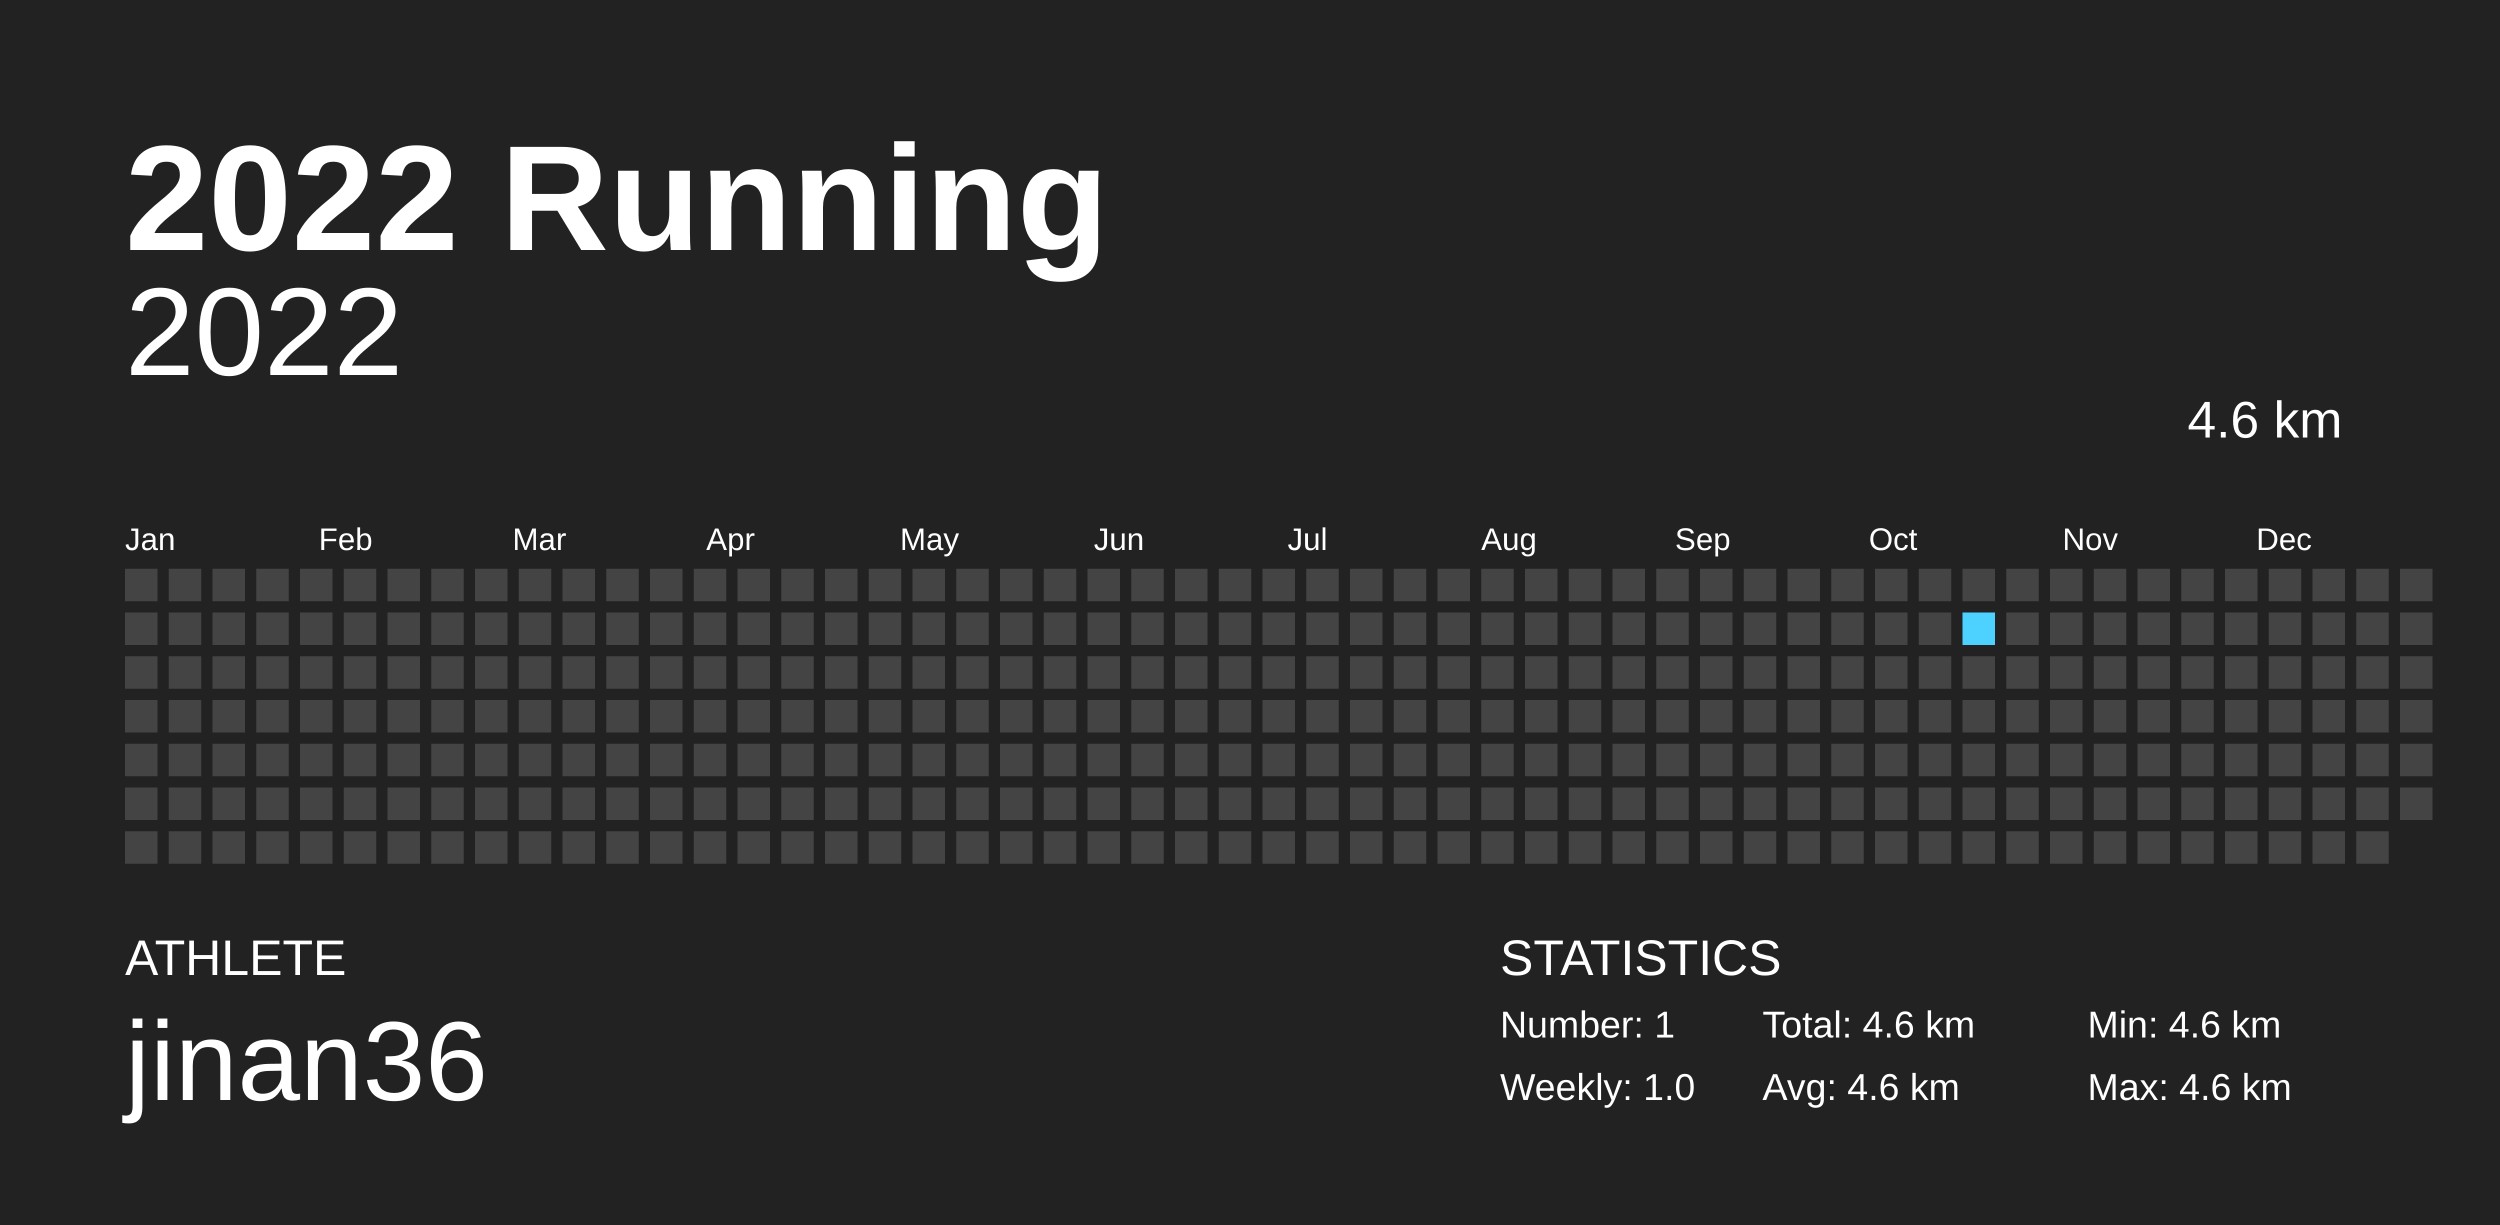
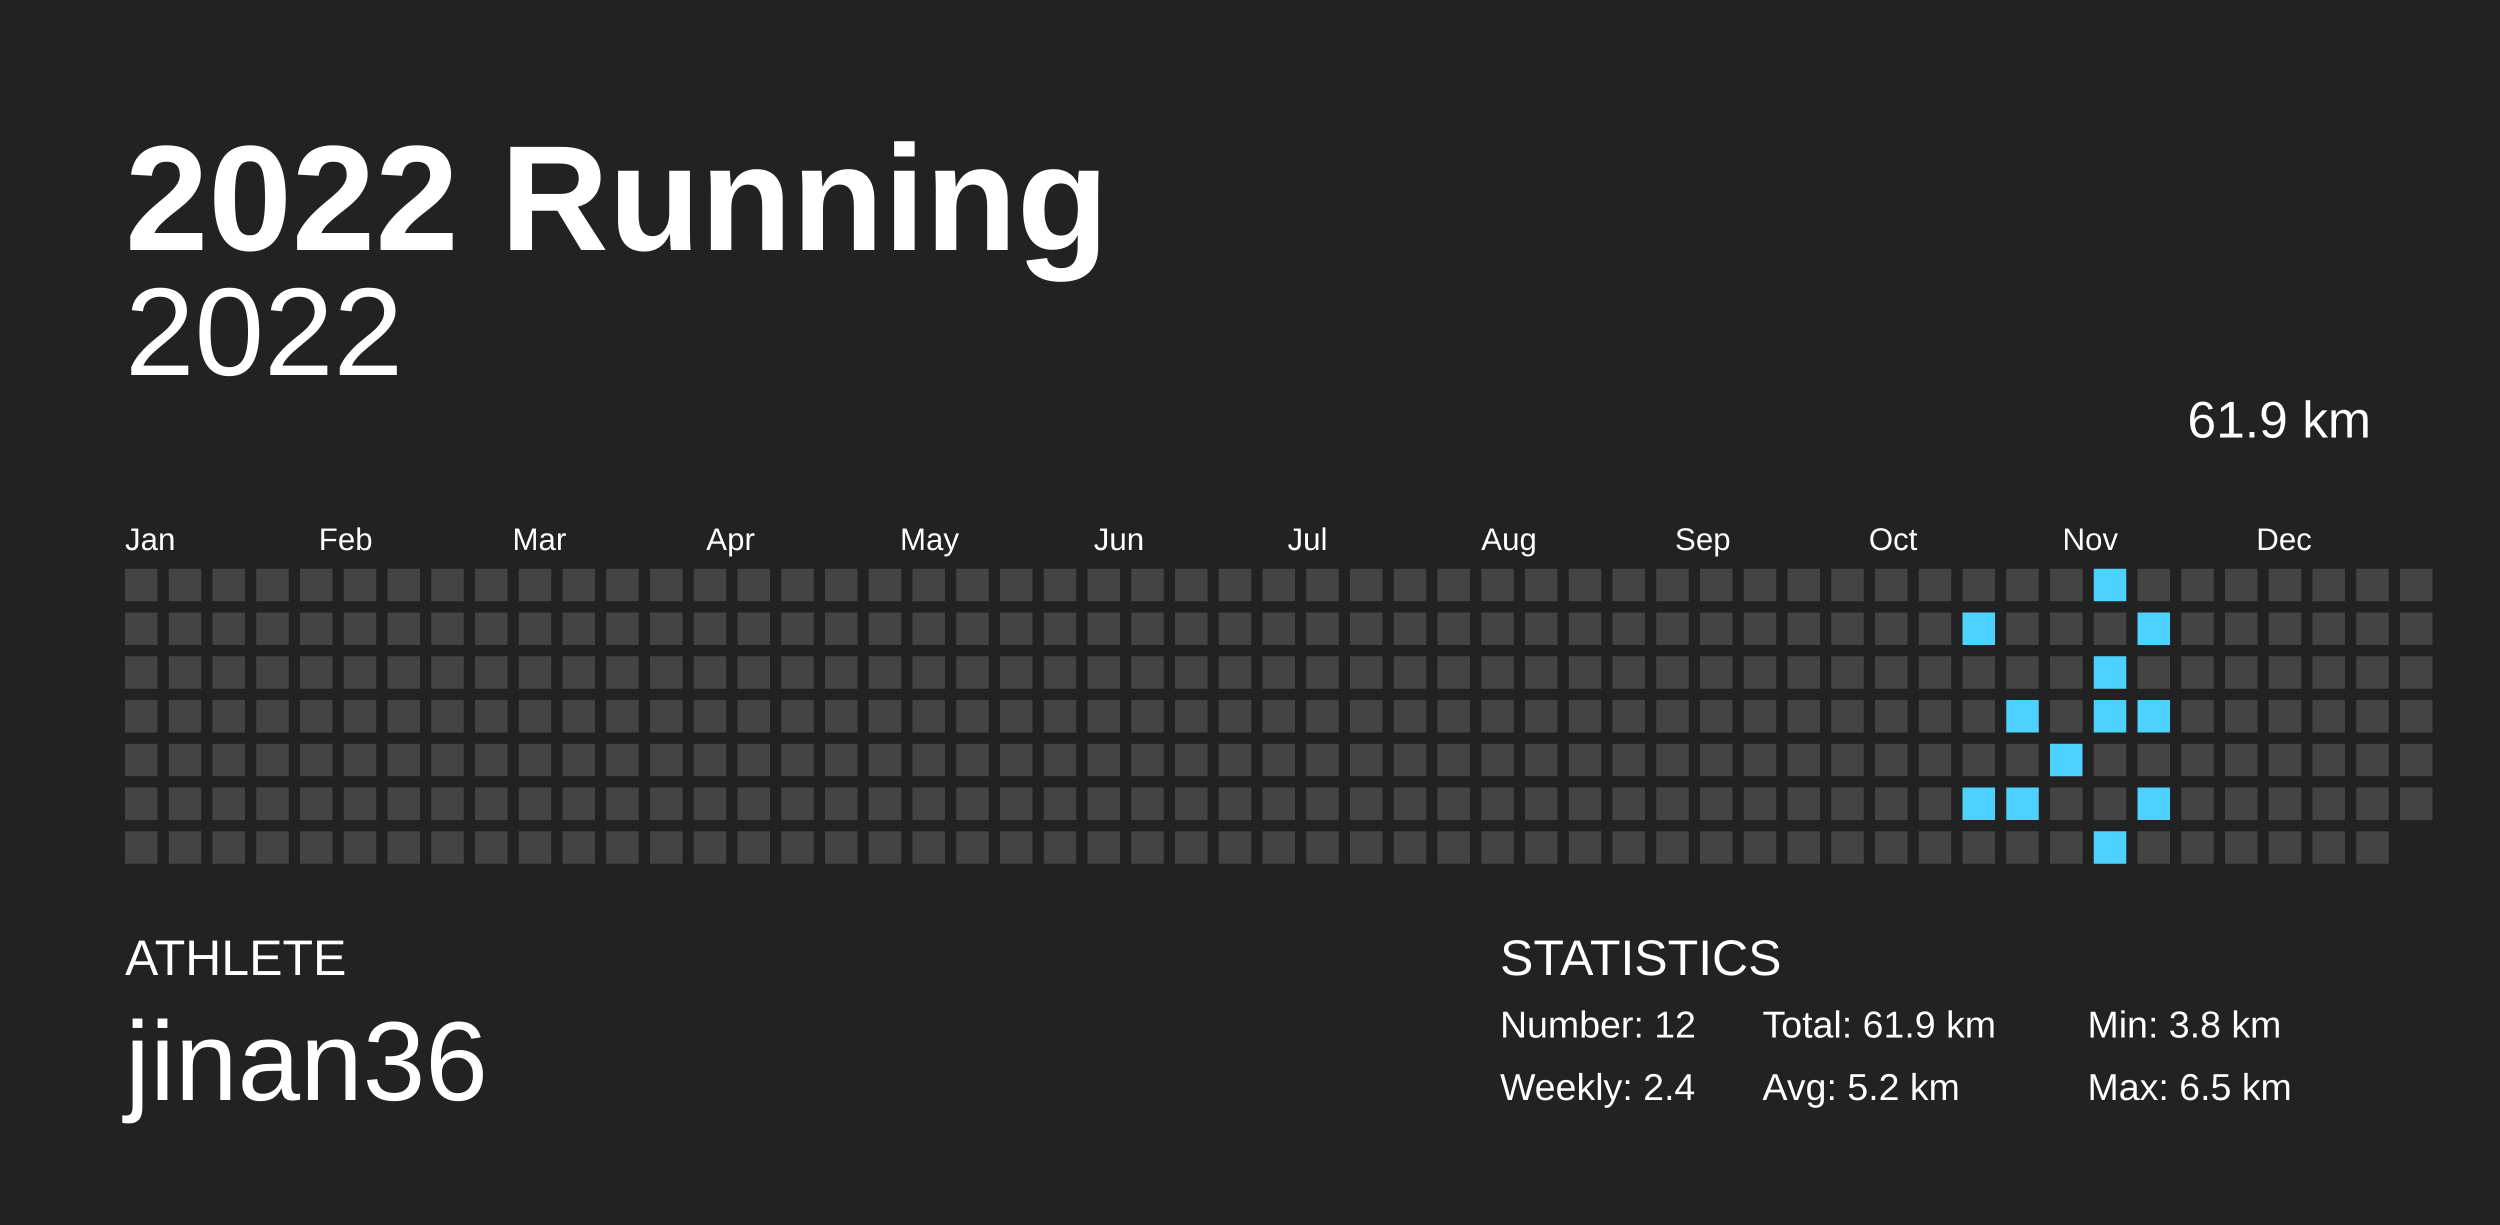
<svg xmlns="http://www.w3.org/2000/svg" baseProfile="full" height="98mm" version="1.1" viewBox="0,0,200,98" width="200mm">
  <defs />
  <rect fill="#222222" height="98" width="200" x="0" y="0" />
  <text fill="#FFFFFF" style="font-size:12px; font-family:Arial; font-weight:bold;" x="10" y="20">2022 Running</text>
  <text fill="#FFFFFF" style="font-size:4px; font-family:Arial" x="10" y="78">ATHLETE</text>
  <text fill="#FFFFFF" style="font-size:9px; font-family:Arial" x="10" y="88">jinan36</text>
  <text fill="#FFFFFF" style="font-size:4px; font-family:Arial" x="120" y="78">STATISTICS</text>
-   <text fill="#FFFFFF" style="font-size:3px; font-family:Arial" x="120" y="83">Number: 1</text>
-   <text fill="#FFFFFF" style="font-size:3px; font-family:Arial" x="120" y="88">Weekly: 1.0</text>
-   <text fill="#FFFFFF" style="font-size:3px; font-family:Arial" x="141" y="83">Total: 4.6 km</text>
-   <text fill="#FFFFFF" style="font-size:3px; font-family:Arial" x="141" y="88">Avg: 4.6 km</text>
-   <text fill="#FFFFFF" style="font-size:3px; font-family:Arial" x="167" y="83">Min: 4.6 km</text>
-   <text fill="#FFFFFF" style="font-size:3px; font-family:Arial" x="167" y="88">Max: 4.6 km</text>
+   <text fill="#FFFFFF" style="font-size:3px; font-family:Arial" x="120" y="83">Number: 12</text>
+   <text fill="#FFFFFF" style="font-size:3px; font-family:Arial" x="120" y="88">Weekly: 2.4</text>
+   <text fill="#FFFFFF" style="font-size:3px; font-family:Arial" x="141" y="83">Total: 61.9 km</text>
+   <text fill="#FFFFFF" style="font-size:3px; font-family:Arial" x="141" y="88">Avg: 5.2 km</text>
+   <text fill="#FFFFFF" style="font-size:3px; font-family:Arial" x="167" y="83">Min: 3.8 km</text>
+   <text fill="#FFFFFF" style="font-size:3px; font-family:Arial" x="167" y="88">Max: 6.5 km</text>
  <text alignment-baseline="hanging" fill="#FFFFFF" style="font-size:10.0px; font-family:Arial;" x="10" y="30">2022</text>
-   <text alignment-baseline="hanging" fill="#FFFFFF" style="font-size:4.125px; font-family:Arial;" x="175" y="35">4.6 km</text>
+   <text alignment-baseline="hanging" fill="#FFFFFF" style="font-size:4.125px; font-family:Arial;" x="175" y="35">61.9 km</text>
  <text fill="#FFFFFF" style="font-size:2.5px; font-family:Arial" x="10.0" y="44">Jan</text>
  <text fill="#FFFFFF" style="font-size:2.5px; font-family:Arial" x="25.5" y="44">Feb</text>
  <text fill="#FFFFFF" style="font-size:2.5px; font-family:Arial" x="41.0" y="44">Mar</text>
  <text fill="#FFFFFF" style="font-size:2.5px; font-family:Arial" x="56.5" y="44">Apr</text>
  <text fill="#FFFFFF" style="font-size:2.5px; font-family:Arial" x="72.0" y="44">May</text>
  <text fill="#FFFFFF" style="font-size:2.5px; font-family:Arial" x="87.5" y="44">Jun</text>
  <text fill="#FFFFFF" style="font-size:2.5px; font-family:Arial" x="103.0" y="44">Jul</text>
  <text fill="#FFFFFF" style="font-size:2.5px; font-family:Arial" x="118.5" y="44">Aug</text>
  <text fill="#FFFFFF" style="font-size:2.5px; font-family:Arial" x="134.0" y="44">Sep</text>
  <text fill="#FFFFFF" style="font-size:2.5px; font-family:Arial" x="149.5" y="44">Oct</text>
  <text fill="#FFFFFF" style="font-size:2.5px; font-family:Arial" x="165.0" y="44">Nov</text>
  <text fill="#FFFFFF" style="font-size:2.5px; font-family:Arial" x="180.5" y="44">Dec</text>
  <rect fill="#444444" height="2.6" width="2.6" x="10.0" y="45.5" />
  <rect fill="#444444" height="2.6" width="2.6" x="10.0" y="49.0" />
  <rect fill="#444444" height="2.6" width="2.6" x="10.0" y="52.5" />
  <rect fill="#444444" height="2.6" width="2.6" x="10.0" y="56.0" />
  <rect fill="#444444" height="2.6" width="2.6" x="10.0" y="59.5" />
  <rect fill="#444444" height="2.6" width="2.6" x="10.0" y="63.0" />
  <rect fill="#444444" height="2.6" width="2.6" x="10.0" y="66.5" />
  <rect fill="#444444" height="2.6" width="2.6" x="13.5" y="45.5" />
  <rect fill="#444444" height="2.6" width="2.6" x="13.5" y="49.0" />
  <rect fill="#444444" height="2.6" width="2.6" x="13.5" y="52.5" />
  <rect fill="#444444" height="2.6" width="2.6" x="13.5" y="56.0" />
  <rect fill="#444444" height="2.6" width="2.6" x="13.5" y="59.5" />
  <rect fill="#444444" height="2.6" width="2.6" x="13.5" y="63.0" />
  <rect fill="#444444" height="2.6" width="2.6" x="13.5" y="66.5" />
  <rect fill="#444444" height="2.6" width="2.6" x="17.0" y="45.5" />
  <rect fill="#444444" height="2.6" width="2.6" x="17.0" y="49.0" />
  <rect fill="#444444" height="2.6" width="2.6" x="17.0" y="52.5" />
  <rect fill="#444444" height="2.6" width="2.6" x="17.0" y="56.0" />
  <rect fill="#444444" height="2.6" width="2.6" x="17.0" y="59.5" />
  <rect fill="#444444" height="2.6" width="2.6" x="17.0" y="63.0" />
  <rect fill="#444444" height="2.6" width="2.6" x="17.0" y="66.5" />
  <rect fill="#444444" height="2.6" width="2.6" x="20.5" y="45.5" />
  <rect fill="#444444" height="2.6" width="2.6" x="20.5" y="49.0" />
  <rect fill="#444444" height="2.6" width="2.6" x="20.5" y="52.5" />
  <rect fill="#444444" height="2.6" width="2.6" x="20.5" y="56.0" />
  <rect fill="#444444" height="2.6" width="2.6" x="20.5" y="59.5" />
  <rect fill="#444444" height="2.6" width="2.6" x="20.5" y="63.0" />
  <rect fill="#444444" height="2.6" width="2.6" x="20.5" y="66.5" />
  <rect fill="#444444" height="2.6" width="2.6" x="24.0" y="45.5" />
  <rect fill="#444444" height="2.6" width="2.6" x="24.0" y="49.0" />
  <rect fill="#444444" height="2.6" width="2.6" x="24.0" y="52.5" />
  <rect fill="#444444" height="2.6" width="2.6" x="24.0" y="56.0" />
  <rect fill="#444444" height="2.6" width="2.6" x="24.0" y="59.5" />
  <rect fill="#444444" height="2.6" width="2.6" x="24.0" y="63.0" />
  <rect fill="#444444" height="2.6" width="2.6" x="24.0" y="66.5" />
  <rect fill="#444444" height="2.6" width="2.6" x="27.5" y="45.5" />
  <rect fill="#444444" height="2.6" width="2.6" x="27.5" y="49.0" />
  <rect fill="#444444" height="2.6" width="2.6" x="27.5" y="52.5" />
  <rect fill="#444444" height="2.6" width="2.6" x="27.5" y="56.0" />
  <rect fill="#444444" height="2.6" width="2.6" x="27.5" y="59.5" />
  <rect fill="#444444" height="2.6" width="2.6" x="27.5" y="63.0" />
  <rect fill="#444444" height="2.6" width="2.6" x="27.5" y="66.5" />
  <rect fill="#444444" height="2.6" width="2.6" x="31.0" y="45.5" />
  <rect fill="#444444" height="2.6" width="2.6" x="31.0" y="49.0" />
  <rect fill="#444444" height="2.6" width="2.6" x="31.0" y="52.5" />
  <rect fill="#444444" height="2.6" width="2.6" x="31.0" y="56.0" />
  <rect fill="#444444" height="2.6" width="2.6" x="31.0" y="59.5" />
  <rect fill="#444444" height="2.6" width="2.6" x="31.0" y="63.0" />
  <rect fill="#444444" height="2.6" width="2.6" x="31.0" y="66.5" />
  <rect fill="#444444" height="2.6" width="2.6" x="34.5" y="45.5" />
  <rect fill="#444444" height="2.6" width="2.6" x="34.5" y="49.0" />
  <rect fill="#444444" height="2.6" width="2.6" x="34.5" y="52.5" />
  <rect fill="#444444" height="2.6" width="2.6" x="34.5" y="56.0" />
  <rect fill="#444444" height="2.6" width="2.6" x="34.5" y="59.5" />
  <rect fill="#444444" height="2.6" width="2.6" x="34.5" y="63.0" />
  <rect fill="#444444" height="2.6" width="2.6" x="34.5" y="66.5" />
  <rect fill="#444444" height="2.6" width="2.6" x="38.0" y="45.5" />
  <rect fill="#444444" height="2.6" width="2.6" x="38.0" y="49.0" />
  <rect fill="#444444" height="2.6" width="2.6" x="38.0" y="52.5" />
  <rect fill="#444444" height="2.6" width="2.6" x="38.0" y="56.0" />
  <rect fill="#444444" height="2.6" width="2.6" x="38.0" y="59.5" />
  <rect fill="#444444" height="2.6" width="2.6" x="38.0" y="63.0" />
  <rect fill="#444444" height="2.6" width="2.6" x="38.0" y="66.5" />
  <rect fill="#444444" height="2.6" width="2.6" x="41.5" y="45.5" />
  <rect fill="#444444" height="2.6" width="2.6" x="41.5" y="49.0" />
  <rect fill="#444444" height="2.6" width="2.6" x="41.5" y="52.5" />
  <rect fill="#444444" height="2.6" width="2.6" x="41.5" y="56.0" />
  <rect fill="#444444" height="2.6" width="2.6" x="41.5" y="59.5" />
  <rect fill="#444444" height="2.6" width="2.6" x="41.5" y="63.0" />
  <rect fill="#444444" height="2.6" width="2.6" x="41.5" y="66.5" />
  <rect fill="#444444" height="2.6" width="2.6" x="45.0" y="45.5" />
  <rect fill="#444444" height="2.6" width="2.6" x="45.0" y="49.0" />
  <rect fill="#444444" height="2.6" width="2.6" x="45.0" y="52.5" />
  <rect fill="#444444" height="2.6" width="2.6" x="45.0" y="56.0" />
  <rect fill="#444444" height="2.6" width="2.6" x="45.0" y="59.5" />
  <rect fill="#444444" height="2.6" width="2.6" x="45.0" y="63.0" />
  <rect fill="#444444" height="2.6" width="2.6" x="45.0" y="66.5" />
  <rect fill="#444444" height="2.6" width="2.6" x="48.5" y="45.5" />
  <rect fill="#444444" height="2.6" width="2.6" x="48.5" y="49.0" />
  <rect fill="#444444" height="2.6" width="2.6" x="48.5" y="52.5" />
  <rect fill="#444444" height="2.6" width="2.6" x="48.5" y="56.0" />
  <rect fill="#444444" height="2.6" width="2.6" x="48.5" y="59.5" />
  <rect fill="#444444" height="2.6" width="2.6" x="48.5" y="63.0" />
  <rect fill="#444444" height="2.6" width="2.6" x="48.5" y="66.5" />
  <rect fill="#444444" height="2.6" width="2.6" x="52.0" y="45.5" />
  <rect fill="#444444" height="2.6" width="2.6" x="52.0" y="49.0" />
  <rect fill="#444444" height="2.6" width="2.6" x="52.0" y="52.5" />
  <rect fill="#444444" height="2.6" width="2.6" x="52.0" y="56.0" />
  <rect fill="#444444" height="2.6" width="2.6" x="52.0" y="59.5" />
  <rect fill="#444444" height="2.6" width="2.6" x="52.0" y="63.0" />
  <rect fill="#444444" height="2.6" width="2.6" x="52.0" y="66.5" />
  <rect fill="#444444" height="2.6" width="2.6" x="55.5" y="45.5" />
  <rect fill="#444444" height="2.6" width="2.6" x="55.5" y="49.0" />
  <rect fill="#444444" height="2.6" width="2.6" x="55.5" y="52.5" />
  <rect fill="#444444" height="2.6" width="2.6" x="55.5" y="56.0" />
  <rect fill="#444444" height="2.6" width="2.6" x="55.5" y="59.5" />
  <rect fill="#444444" height="2.6" width="2.6" x="55.5" y="63.0" />
  <rect fill="#444444" height="2.6" width="2.6" x="55.5" y="66.5" />
  <rect fill="#444444" height="2.6" width="2.6" x="59.0" y="45.5" />
  <rect fill="#444444" height="2.6" width="2.6" x="59.0" y="49.0" />
  <rect fill="#444444" height="2.6" width="2.6" x="59.0" y="52.5" />
  <rect fill="#444444" height="2.6" width="2.6" x="59.0" y="56.0" />
  <rect fill="#444444" height="2.6" width="2.6" x="59.0" y="59.5" />
  <rect fill="#444444" height="2.6" width="2.6" x="59.0" y="63.0" />
  <rect fill="#444444" height="2.6" width="2.6" x="59.0" y="66.5" />
  <rect fill="#444444" height="2.6" width="2.6" x="62.5" y="45.5" />
  <rect fill="#444444" height="2.6" width="2.6" x="62.5" y="49.0" />
  <rect fill="#444444" height="2.6" width="2.6" x="62.5" y="52.5" />
  <rect fill="#444444" height="2.6" width="2.6" x="62.5" y="56.0" />
  <rect fill="#444444" height="2.6" width="2.6" x="62.5" y="59.5" />
  <rect fill="#444444" height="2.6" width="2.6" x="62.5" y="63.0" />
  <rect fill="#444444" height="2.6" width="2.6" x="62.5" y="66.5" />
  <rect fill="#444444" height="2.6" width="2.6" x="66.0" y="45.5" />
  <rect fill="#444444" height="2.6" width="2.6" x="66.0" y="49.0" />
  <rect fill="#444444" height="2.6" width="2.6" x="66.0" y="52.5" />
  <rect fill="#444444" height="2.6" width="2.6" x="66.0" y="56.0" />
  <rect fill="#444444" height="2.6" width="2.6" x="66.0" y="59.5" />
  <rect fill="#444444" height="2.6" width="2.6" x="66.0" y="63.0" />
  <rect fill="#444444" height="2.6" width="2.6" x="66.0" y="66.5" />
  <rect fill="#444444" height="2.6" width="2.6" x="69.5" y="45.5" />
  <rect fill="#444444" height="2.6" width="2.6" x="69.5" y="49.0" />
  <rect fill="#444444" height="2.6" width="2.6" x="69.5" y="52.5" />
  <rect fill="#444444" height="2.6" width="2.6" x="69.5" y="56.0" />
  <rect fill="#444444" height="2.6" width="2.6" x="69.5" y="59.5" />
  <rect fill="#444444" height="2.6" width="2.6" x="69.5" y="63.0" />
  <rect fill="#444444" height="2.6" width="2.6" x="69.5" y="66.5" />
  <rect fill="#444444" height="2.6" width="2.6" x="73.0" y="45.5" />
  <rect fill="#444444" height="2.6" width="2.6" x="73.0" y="49.0" />
  <rect fill="#444444" height="2.6" width="2.6" x="73.0" y="52.5" />
  <rect fill="#444444" height="2.6" width="2.6" x="73.0" y="56.0" />
  <rect fill="#444444" height="2.6" width="2.6" x="73.0" y="59.5" />
  <rect fill="#444444" height="2.6" width="2.6" x="73.0" y="63.0" />
  <rect fill="#444444" height="2.6" width="2.6" x="73.0" y="66.5" />
  <rect fill="#444444" height="2.6" width="2.6" x="76.5" y="45.5" />
  <rect fill="#444444" height="2.6" width="2.6" x="76.5" y="49.0" />
  <rect fill="#444444" height="2.6" width="2.6" x="76.5" y="52.5" />
  <rect fill="#444444" height="2.6" width="2.6" x="76.5" y="56.0" />
  <rect fill="#444444" height="2.6" width="2.6" x="76.5" y="59.5" />
  <rect fill="#444444" height="2.6" width="2.6" x="76.5" y="63.0" />
  <rect fill="#444444" height="2.6" width="2.6" x="76.5" y="66.5" />
  <rect fill="#444444" height="2.6" width="2.6" x="80.0" y="45.5" />
  <rect fill="#444444" height="2.6" width="2.6" x="80.0" y="49.0" />
  <rect fill="#444444" height="2.6" width="2.6" x="80.0" y="52.5" />
  <rect fill="#444444" height="2.6" width="2.6" x="80.0" y="56.0" />
  <rect fill="#444444" height="2.6" width="2.6" x="80.0" y="59.5" />
  <rect fill="#444444" height="2.6" width="2.6" x="80.0" y="63.0" />
  <rect fill="#444444" height="2.6" width="2.6" x="80.0" y="66.5" />
  <rect fill="#444444" height="2.6" width="2.6" x="83.5" y="45.5" />
  <rect fill="#444444" height="2.6" width="2.6" x="83.5" y="49.0" />
  <rect fill="#444444" height="2.6" width="2.6" x="83.5" y="52.5" />
  <rect fill="#444444" height="2.6" width="2.6" x="83.5" y="56.0" />
  <rect fill="#444444" height="2.6" width="2.6" x="83.5" y="59.5" />
  <rect fill="#444444" height="2.6" width="2.6" x="83.5" y="63.0" />
  <rect fill="#444444" height="2.6" width="2.6" x="83.5" y="66.5" />
  <rect fill="#444444" height="2.6" width="2.6" x="87.0" y="45.5" />
  <rect fill="#444444" height="2.6" width="2.6" x="87.0" y="49.0" />
  <rect fill="#444444" height="2.6" width="2.6" x="87.0" y="52.5" />
  <rect fill="#444444" height="2.6" width="2.6" x="87.0" y="56.0" />
  <rect fill="#444444" height="2.6" width="2.6" x="87.0" y="59.5" />
  <rect fill="#444444" height="2.6" width="2.6" x="87.0" y="63.0" />
  <rect fill="#444444" height="2.6" width="2.6" x="87.0" y="66.5" />
  <rect fill="#444444" height="2.6" width="2.6" x="90.5" y="45.5" />
  <rect fill="#444444" height="2.6" width="2.6" x="90.5" y="49.0" />
  <rect fill="#444444" height="2.6" width="2.6" x="90.5" y="52.5" />
  <rect fill="#444444" height="2.6" width="2.6" x="90.5" y="56.0" />
  <rect fill="#444444" height="2.6" width="2.6" x="90.5" y="59.5" />
  <rect fill="#444444" height="2.6" width="2.6" x="90.5" y="63.0" />
  <rect fill="#444444" height="2.6" width="2.6" x="90.5" y="66.5" />
  <rect fill="#444444" height="2.6" width="2.6" x="94.0" y="45.5" />
  <rect fill="#444444" height="2.6" width="2.6" x="94.0" y="49.0" />
  <rect fill="#444444" height="2.6" width="2.6" x="94.0" y="52.5" />
  <rect fill="#444444" height="2.6" width="2.6" x="94.0" y="56.0" />
  <rect fill="#444444" height="2.6" width="2.6" x="94.0" y="59.5" />
  <rect fill="#444444" height="2.6" width="2.6" x="94.0" y="63.0" />
  <rect fill="#444444" height="2.6" width="2.6" x="94.0" y="66.5" />
  <rect fill="#444444" height="2.6" width="2.6" x="97.5" y="45.5" />
  <rect fill="#444444" height="2.6" width="2.6" x="97.5" y="49.0" />
  <rect fill="#444444" height="2.6" width="2.6" x="97.5" y="52.5" />
  <rect fill="#444444" height="2.6" width="2.6" x="97.5" y="56.0" />
  <rect fill="#444444" height="2.6" width="2.6" x="97.5" y="59.5" />
  <rect fill="#444444" height="2.6" width="2.6" x="97.5" y="63.0" />
  <rect fill="#444444" height="2.6" width="2.6" x="97.5" y="66.5" />
  <rect fill="#444444" height="2.6" width="2.6" x="101.0" y="45.5" />
  <rect fill="#444444" height="2.6" width="2.6" x="101.0" y="49.0" />
  <rect fill="#444444" height="2.6" width="2.6" x="101.0" y="52.5" />
  <rect fill="#444444" height="2.6" width="2.6" x="101.0" y="56.0" />
  <rect fill="#444444" height="2.6" width="2.6" x="101.0" y="59.5" />
  <rect fill="#444444" height="2.6" width="2.6" x="101.0" y="63.0" />
  <rect fill="#444444" height="2.6" width="2.6" x="101.0" y="66.5" />
  <rect fill="#444444" height="2.6" width="2.6" x="104.5" y="45.5" />
  <rect fill="#444444" height="2.6" width="2.6" x="104.5" y="49.0" />
  <rect fill="#444444" height="2.6" width="2.6" x="104.5" y="52.5" />
  <rect fill="#444444" height="2.6" width="2.6" x="104.5" y="56.0" />
  <rect fill="#444444" height="2.6" width="2.6" x="104.5" y="59.5" />
  <rect fill="#444444" height="2.6" width="2.6" x="104.5" y="63.0" />
  <rect fill="#444444" height="2.6" width="2.6" x="104.5" y="66.5" />
  <rect fill="#444444" height="2.6" width="2.6" x="108.0" y="45.5" />
  <rect fill="#444444" height="2.6" width="2.6" x="108.0" y="49.0" />
  <rect fill="#444444" height="2.6" width="2.6" x="108.0" y="52.5" />
  <rect fill="#444444" height="2.6" width="2.6" x="108.0" y="56.0" />
  <rect fill="#444444" height="2.6" width="2.6" x="108.0" y="59.5" />
  <rect fill="#444444" height="2.6" width="2.6" x="108.0" y="63.0" />
  <rect fill="#444444" height="2.6" width="2.6" x="108.0" y="66.5" />
  <rect fill="#444444" height="2.6" width="2.6" x="111.5" y="45.5" />
  <rect fill="#444444" height="2.6" width="2.6" x="111.5" y="49.0" />
  <rect fill="#444444" height="2.6" width="2.6" x="111.5" y="52.5" />
  <rect fill="#444444" height="2.6" width="2.6" x="111.5" y="56.0" />
  <rect fill="#444444" height="2.6" width="2.6" x="111.5" y="59.5" />
  <rect fill="#444444" height="2.6" width="2.6" x="111.5" y="63.0" />
  <rect fill="#444444" height="2.6" width="2.6" x="111.5" y="66.5" />
  <rect fill="#444444" height="2.6" width="2.6" x="115.0" y="45.5" />
  <rect fill="#444444" height="2.6" width="2.6" x="115.0" y="49.0" />
  <rect fill="#444444" height="2.6" width="2.6" x="115.0" y="52.5" />
  <rect fill="#444444" height="2.6" width="2.6" x="115.0" y="56.0" />
  <rect fill="#444444" height="2.6" width="2.6" x="115.0" y="59.5" />
  <rect fill="#444444" height="2.6" width="2.6" x="115.0" y="63.0" />
  <rect fill="#444444" height="2.6" width="2.6" x="115.0" y="66.5" />
  <rect fill="#444444" height="2.6" width="2.6" x="118.5" y="45.5" />
  <rect fill="#444444" height="2.6" width="2.6" x="118.5" y="49.0" />
  <rect fill="#444444" height="2.6" width="2.6" x="118.5" y="52.5" />
  <rect fill="#444444" height="2.6" width="2.6" x="118.5" y="56.0" />
  <rect fill="#444444" height="2.6" width="2.6" x="118.5" y="59.5" />
  <rect fill="#444444" height="2.6" width="2.6" x="118.5" y="63.0" />
  <rect fill="#444444" height="2.6" width="2.6" x="118.5" y="66.5" />
  <rect fill="#444444" height="2.6" width="2.6" x="122.0" y="45.5" />
  <rect fill="#444444" height="2.6" width="2.6" x="122.0" y="49.0" />
  <rect fill="#444444" height="2.6" width="2.6" x="122.0" y="52.5" />
  <rect fill="#444444" height="2.6" width="2.6" x="122.0" y="56.0" />
  <rect fill="#444444" height="2.6" width="2.6" x="122.0" y="59.5" />
  <rect fill="#444444" height="2.6" width="2.6" x="122.0" y="63.0" />
  <rect fill="#444444" height="2.6" width="2.6" x="122.0" y="66.5" />
  <rect fill="#444444" height="2.6" width="2.6" x="125.5" y="45.5" />
  <rect fill="#444444" height="2.6" width="2.6" x="125.5" y="49.0" />
  <rect fill="#444444" height="2.6" width="2.6" x="125.5" y="52.5" />
  <rect fill="#444444" height="2.6" width="2.6" x="125.5" y="56.0" />
  <rect fill="#444444" height="2.6" width="2.6" x="125.5" y="59.5" />
  <rect fill="#444444" height="2.6" width="2.6" x="125.5" y="63.0" />
  <rect fill="#444444" height="2.6" width="2.6" x="125.5" y="66.5" />
  <rect fill="#444444" height="2.6" width="2.6" x="129.0" y="45.5" />
  <rect fill="#444444" height="2.6" width="2.6" x="129.0" y="49.0" />
  <rect fill="#444444" height="2.6" width="2.6" x="129.0" y="52.5" />
  <rect fill="#444444" height="2.6" width="2.6" x="129.0" y="56.0" />
  <rect fill="#444444" height="2.6" width="2.6" x="129.0" y="59.5" />
  <rect fill="#444444" height="2.6" width="2.6" x="129.0" y="63.0" />
  <rect fill="#444444" height="2.6" width="2.6" x="129.0" y="66.5" />
  <rect fill="#444444" height="2.6" width="2.6" x="132.5" y="45.5" />
  <rect fill="#444444" height="2.6" width="2.6" x="132.5" y="49.0" />
  <rect fill="#444444" height="2.6" width="2.6" x="132.5" y="52.5" />
  <rect fill="#444444" height="2.6" width="2.6" x="132.5" y="56.0" />
  <rect fill="#444444" height="2.6" width="2.6" x="132.5" y="59.5" />
  <rect fill="#444444" height="2.6" width="2.6" x="132.5" y="63.0" />
  <rect fill="#444444" height="2.6" width="2.6" x="132.5" y="66.5" />
  <rect fill="#444444" height="2.6" width="2.6" x="136.0" y="45.5" />
  <rect fill="#444444" height="2.6" width="2.6" x="136.0" y="49.0" />
  <rect fill="#444444" height="2.6" width="2.6" x="136.0" y="52.5" />
  <rect fill="#444444" height="2.6" width="2.6" x="136.0" y="56.0" />
  <rect fill="#444444" height="2.6" width="2.6" x="136.0" y="59.5" />
  <rect fill="#444444" height="2.6" width="2.6" x="136.0" y="63.0" />
  <rect fill="#444444" height="2.6" width="2.6" x="136.0" y="66.5" />
  <rect fill="#444444" height="2.6" width="2.6" x="139.5" y="45.5" />
  <rect fill="#444444" height="2.6" width="2.6" x="139.5" y="49.0" />
  <rect fill="#444444" height="2.6" width="2.6" x="139.5" y="52.5" />
  <rect fill="#444444" height="2.6" width="2.6" x="139.5" y="56.0" />
  <rect fill="#444444" height="2.6" width="2.6" x="139.5" y="59.5" />
  <rect fill="#444444" height="2.6" width="2.6" x="139.5" y="63.0" />
  <rect fill="#444444" height="2.6" width="2.6" x="139.5" y="66.5" />
  <rect fill="#444444" height="2.6" width="2.6" x="143.0" y="45.5" />
  <rect fill="#444444" height="2.6" width="2.6" x="143.0" y="49.0" />
  <rect fill="#444444" height="2.6" width="2.6" x="143.0" y="52.5" />
  <rect fill="#444444" height="2.6" width="2.6" x="143.0" y="56.0" />
  <rect fill="#444444" height="2.6" width="2.6" x="143.0" y="59.5" />
  <rect fill="#444444" height="2.6" width="2.6" x="143.0" y="63.0" />
  <rect fill="#444444" height="2.6" width="2.6" x="143.0" y="66.5" />
  <rect fill="#444444" height="2.6" width="2.6" x="146.5" y="45.5" />
  <rect fill="#444444" height="2.6" width="2.6" x="146.5" y="49.0" />
  <rect fill="#444444" height="2.6" width="2.6" x="146.5" y="52.5" />
  <rect fill="#444444" height="2.6" width="2.6" x="146.5" y="56.0" />
  <rect fill="#444444" height="2.6" width="2.6" x="146.5" y="59.5" />
  <rect fill="#444444" height="2.6" width="2.6" x="146.5" y="63.0" />
  <rect fill="#444444" height="2.6" width="2.6" x="146.5" y="66.5" />
  <rect fill="#444444" height="2.6" width="2.6" x="150.0" y="45.5" />
  <rect fill="#444444" height="2.6" width="2.6" x="150.0" y="49.0" />
  <rect fill="#444444" height="2.6" width="2.6" x="150.0" y="52.5" />
  <rect fill="#444444" height="2.6" width="2.6" x="150.0" y="56.0" />
  <rect fill="#444444" height="2.6" width="2.6" x="150.0" y="59.5" />
  <rect fill="#444444" height="2.6" width="2.6" x="150.0" y="63.0" />
  <rect fill="#444444" height="2.6" width="2.6" x="150.0" y="66.5" />
  <rect fill="#444444" height="2.6" width="2.6" x="153.5" y="45.5" />
  <rect fill="#444444" height="2.6" width="2.6" x="153.5" y="49.0" />
  <rect fill="#444444" height="2.6" width="2.6" x="153.5" y="52.5" />
  <rect fill="#444444" height="2.6" width="2.6" x="153.5" y="56.0" />
  <rect fill="#444444" height="2.6" width="2.6" x="153.5" y="59.5" />
  <rect fill="#444444" height="2.6" width="2.6" x="153.5" y="63.0" />
  <rect fill="#444444" height="2.6" width="2.6" x="153.5" y="66.5" />
  <rect fill="#444444" height="2.6" width="2.6" x="157.0" y="45.5" />
-   <rect fill="#4DD2FF" height="2.6" width="2.6" x="157.0" y="49.0" />
+   <rect fill="#4dd2ff" height="2.6" width="2.6" x="157.0" y="49.0" />
  <rect fill="#444444" height="2.6" width="2.6" x="157.0" y="52.5" />
  <rect fill="#444444" height="2.6" width="2.6" x="157.0" y="56.0" />
  <rect fill="#444444" height="2.6" width="2.6" x="157.0" y="59.5" />
-   <rect fill="#444444" height="2.6" width="2.6" x="157.0" y="63.0" />
+   <rect fill="#4dd2ff" height="2.6" width="2.6" x="157.0" y="63.0" />
  <rect fill="#444444" height="2.6" width="2.6" x="157.0" y="66.5" />
  <rect fill="#444444" height="2.6" width="2.6" x="160.5" y="45.5" />
  <rect fill="#444444" height="2.6" width="2.6" x="160.5" y="49.0" />
  <rect fill="#444444" height="2.6" width="2.6" x="160.5" y="52.5" />
-   <rect fill="#444444" height="2.6" width="2.6" x="160.5" y="56.0" />
+   <rect fill="#4dd2ff" height="2.6" width="2.6" x="160.5" y="56.0" />
  <rect fill="#444444" height="2.6" width="2.6" x="160.5" y="59.5" />
-   <rect fill="#444444" height="2.6" width="2.6" x="160.5" y="63.0" />
+   <rect fill="#4dd2ff" height="2.6" width="2.6" x="160.5" y="63.0" />
  <rect fill="#444444" height="2.6" width="2.6" x="160.5" y="66.5" />
  <rect fill="#444444" height="2.6" width="2.6" x="164.0" y="45.5" />
  <rect fill="#444444" height="2.6" width="2.6" x="164.0" y="49.0" />
  <rect fill="#444444" height="2.6" width="2.6" x="164.0" y="52.5" />
  <rect fill="#444444" height="2.6" width="2.6" x="164.0" y="56.0" />
-   <rect fill="#444444" height="2.6" width="2.6" x="164.0" y="59.5" />
+   <rect fill="#4dd2ff" height="2.6" width="2.6" x="164.0" y="59.5" />
  <rect fill="#444444" height="2.6" width="2.6" x="164.0" y="63.0" />
  <rect fill="#444444" height="2.6" width="2.6" x="164.0" y="66.5" />
-   <rect fill="#444444" height="2.6" width="2.6" x="167.5" y="45.5" />
+   <rect fill="#4dd2ff" height="2.6" width="2.6" x="167.5" y="45.5" />
  <rect fill="#444444" height="2.6" width="2.6" x="167.5" y="49.0" />
-   <rect fill="#444444" height="2.6" width="2.6" x="167.5" y="52.5" />
-   <rect fill="#444444" height="2.6" width="2.6" x="167.5" y="56.0" />
+   <rect fill="#4dd2ff" height="2.6" width="2.6" x="167.5" y="52.5" />
+   <rect fill="#4dd2ff" height="2.6" width="2.6" x="167.5" y="56.0" />
  <rect fill="#444444" height="2.6" width="2.6" x="167.5" y="59.5" />
  <rect fill="#444444" height="2.6" width="2.6" x="167.5" y="63.0" />
-   <rect fill="#444444" height="2.6" width="2.6" x="167.5" y="66.5" />
+   <rect fill="#4dd2ff" height="2.6" width="2.6" x="167.5" y="66.5" />
  <rect fill="#444444" height="2.6" width="2.6" x="171.0" y="45.5" />
-   <rect fill="#444444" height="2.6" width="2.6" x="171.0" y="49.0" />
+   <rect fill="#4dd2ff" height="2.6" width="2.6" x="171.0" y="49.0" />
  <rect fill="#444444" height="2.6" width="2.6" x="171.0" y="52.5" />
-   <rect fill="#444444" height="2.6" width="2.6" x="171.0" y="56.0" />
+   <rect fill="#4dd2ff" height="2.6" width="2.6" x="171.0" y="56.0" />
  <rect fill="#444444" height="2.6" width="2.6" x="171.0" y="59.5" />
-   <rect fill="#444444" height="2.6" width="2.6" x="171.0" y="63.0" />
+   <rect fill="#4dd2ff" height="2.6" width="2.6" x="171.0" y="63.0" />
  <rect fill="#444444" height="2.6" width="2.6" x="171.0" y="66.5" />
  <rect fill="#444444" height="2.6" width="2.6" x="174.5" y="45.5" />
  <rect fill="#444444" height="2.6" width="2.6" x="174.5" y="49.0" />
  <rect fill="#444444" height="2.6" width="2.6" x="174.5" y="52.5" />
  <rect fill="#444444" height="2.6" width="2.6" x="174.5" y="56.0" />
  <rect fill="#444444" height="2.6" width="2.6" x="174.5" y="59.5" />
  <rect fill="#444444" height="2.6" width="2.6" x="174.5" y="63.0" />
  <rect fill="#444444" height="2.6" width="2.6" x="174.5" y="66.5" />
  <rect fill="#444444" height="2.6" width="2.6" x="178.0" y="45.5" />
  <rect fill="#444444" height="2.6" width="2.6" x="178.0" y="49.0" />
  <rect fill="#444444" height="2.6" width="2.6" x="178.0" y="52.5" />
  <rect fill="#444444" height="2.6" width="2.6" x="178.0" y="56.0" />
  <rect fill="#444444" height="2.6" width="2.6" x="178.0" y="59.5" />
  <rect fill="#444444" height="2.6" width="2.6" x="178.0" y="63.0" />
  <rect fill="#444444" height="2.6" width="2.6" x="178.0" y="66.5" />
  <rect fill="#444444" height="2.6" width="2.6" x="181.5" y="45.5" />
  <rect fill="#444444" height="2.6" width="2.6" x="181.5" y="49.0" />
  <rect fill="#444444" height="2.6" width="2.6" x="181.5" y="52.5" />
  <rect fill="#444444" height="2.6" width="2.6" x="181.5" y="56.0" />
  <rect fill="#444444" height="2.6" width="2.6" x="181.5" y="59.5" />
  <rect fill="#444444" height="2.6" width="2.6" x="181.5" y="63.0" />
  <rect fill="#444444" height="2.6" width="2.6" x="181.5" y="66.5" />
  <rect fill="#444444" height="2.6" width="2.6" x="185.0" y="45.5" />
  <rect fill="#444444" height="2.6" width="2.6" x="185.0" y="49.0" />
  <rect fill="#444444" height="2.6" width="2.6" x="185.0" y="52.5" />
  <rect fill="#444444" height="2.6" width="2.6" x="185.0" y="56.0" />
  <rect fill="#444444" height="2.6" width="2.6" x="185.0" y="59.5" />
  <rect fill="#444444" height="2.6" width="2.6" x="185.0" y="63.0" />
  <rect fill="#444444" height="2.6" width="2.6" x="185.0" y="66.5" />
  <rect fill="#444444" height="2.6" width="2.6" x="188.5" y="45.5" />
  <rect fill="#444444" height="2.6" width="2.6" x="188.5" y="49.0" />
  <rect fill="#444444" height="2.6" width="2.6" x="188.5" y="52.5" />
  <rect fill="#444444" height="2.6" width="2.6" x="188.5" y="56.0" />
  <rect fill="#444444" height="2.6" width="2.6" x="188.5" y="59.5" />
  <rect fill="#444444" height="2.6" width="2.6" x="188.5" y="63.0" />
  <rect fill="#444444" height="2.6" width="2.6" x="188.5" y="66.5" />
  <rect fill="#444444" height="2.6" width="2.6" x="192.0" y="45.5" />
  <rect fill="#444444" height="2.6" width="2.6" x="192.0" y="49.0" />
  <rect fill="#444444" height="2.6" width="2.6" x="192.0" y="52.5" />
  <rect fill="#444444" height="2.6" width="2.6" x="192.0" y="56.0" />
  <rect fill="#444444" height="2.6" width="2.6" x="192.0" y="59.5" />
  <rect fill="#444444" height="2.6" width="2.6" x="192.0" y="63.0" />
</svg>
